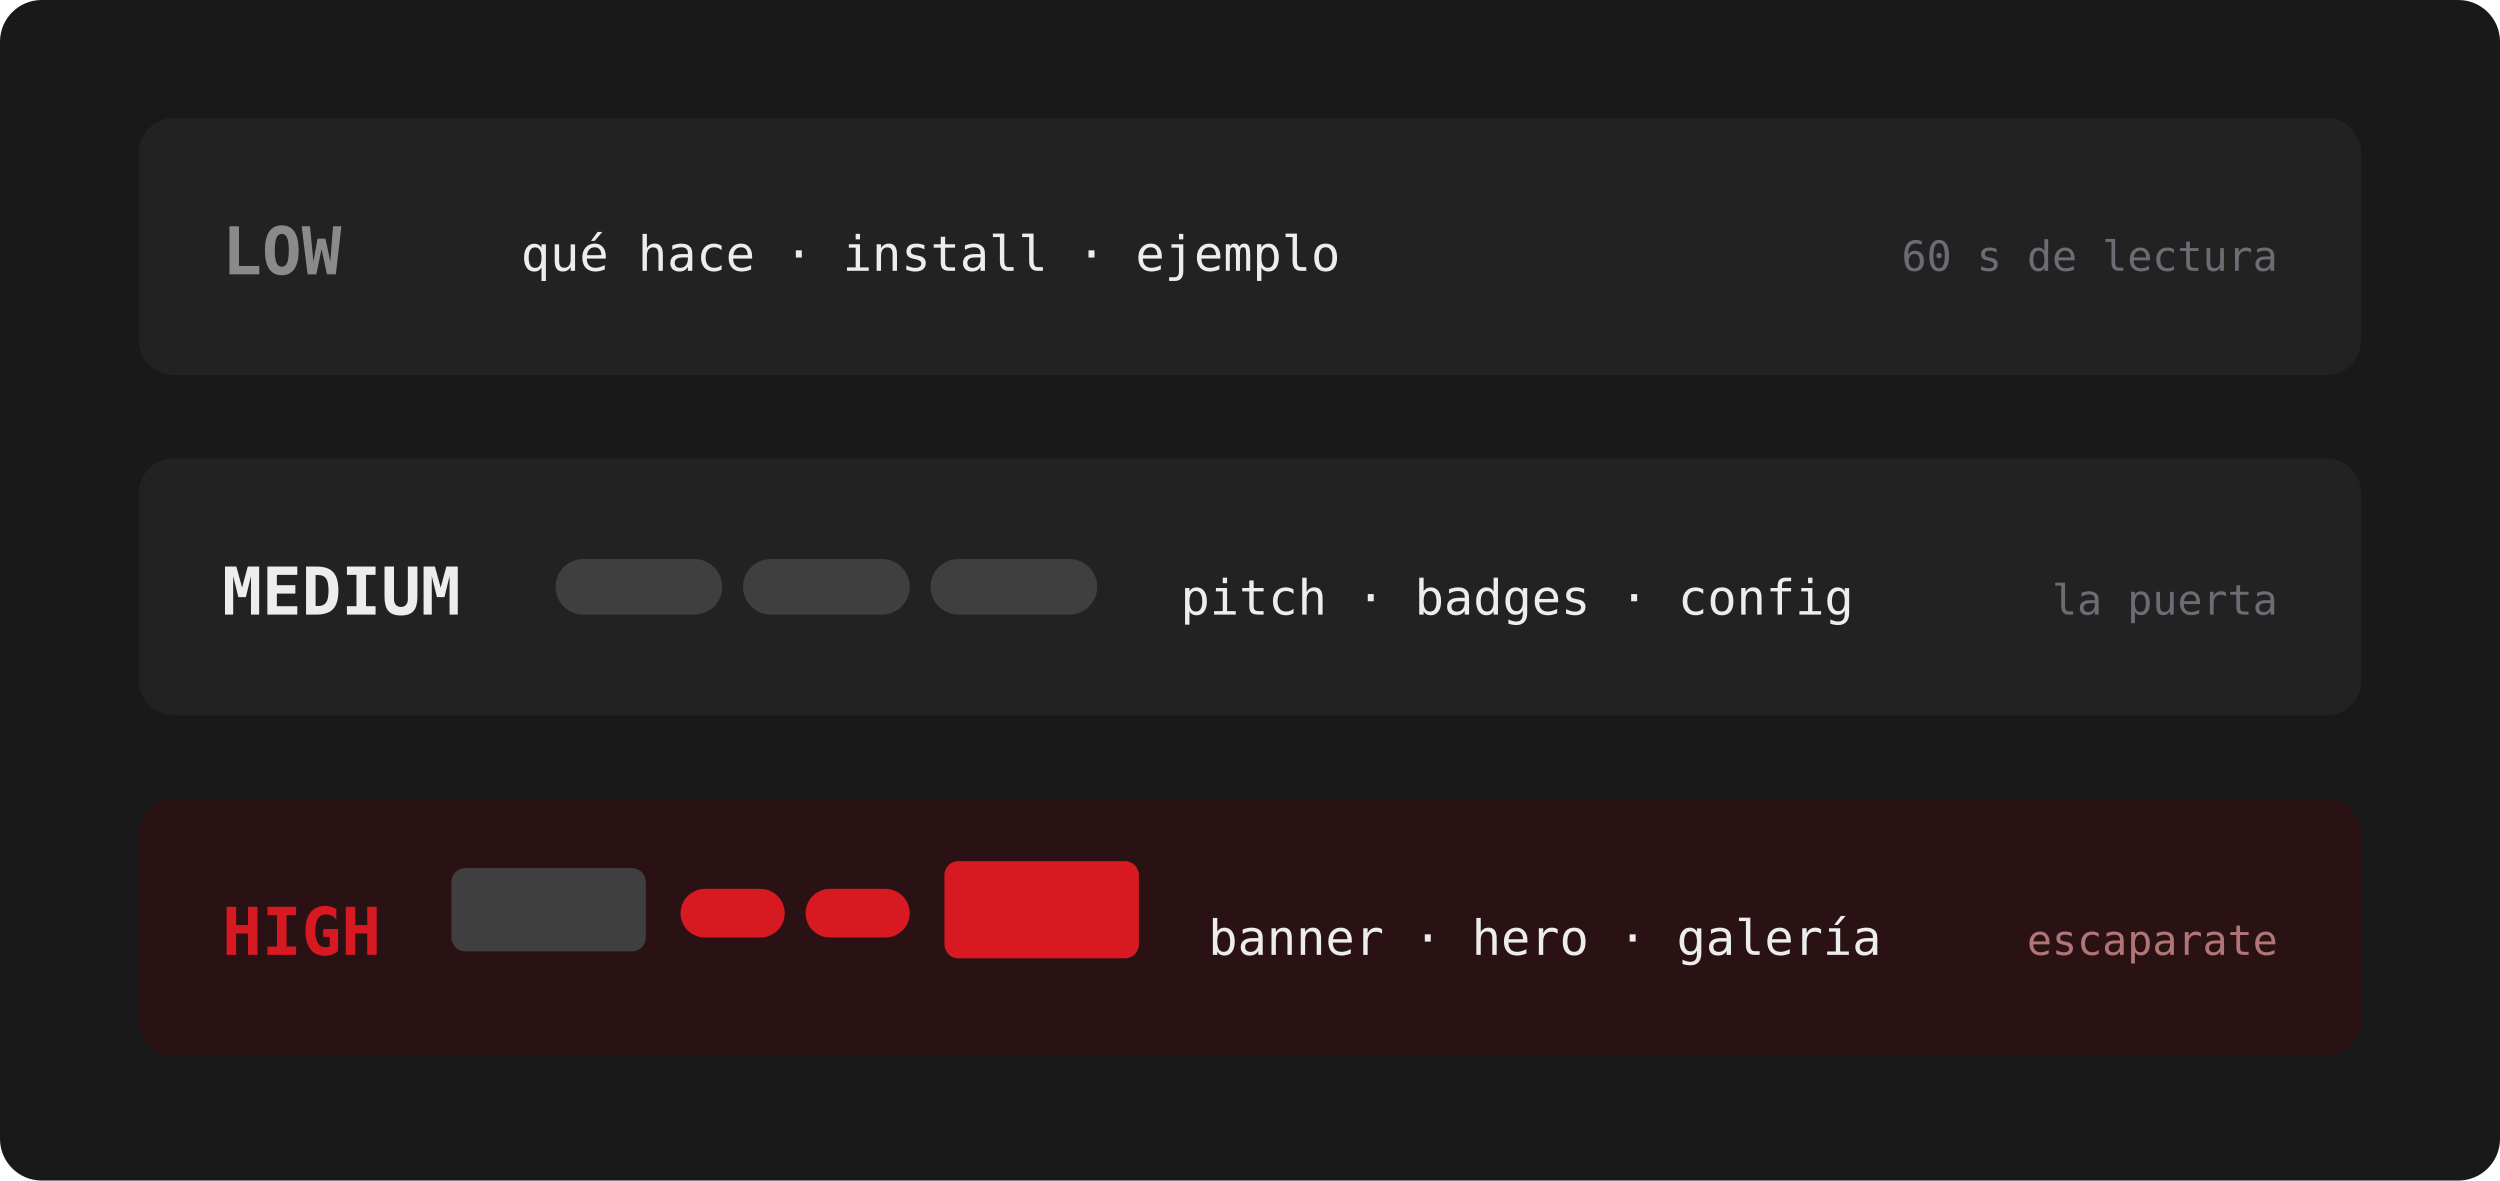
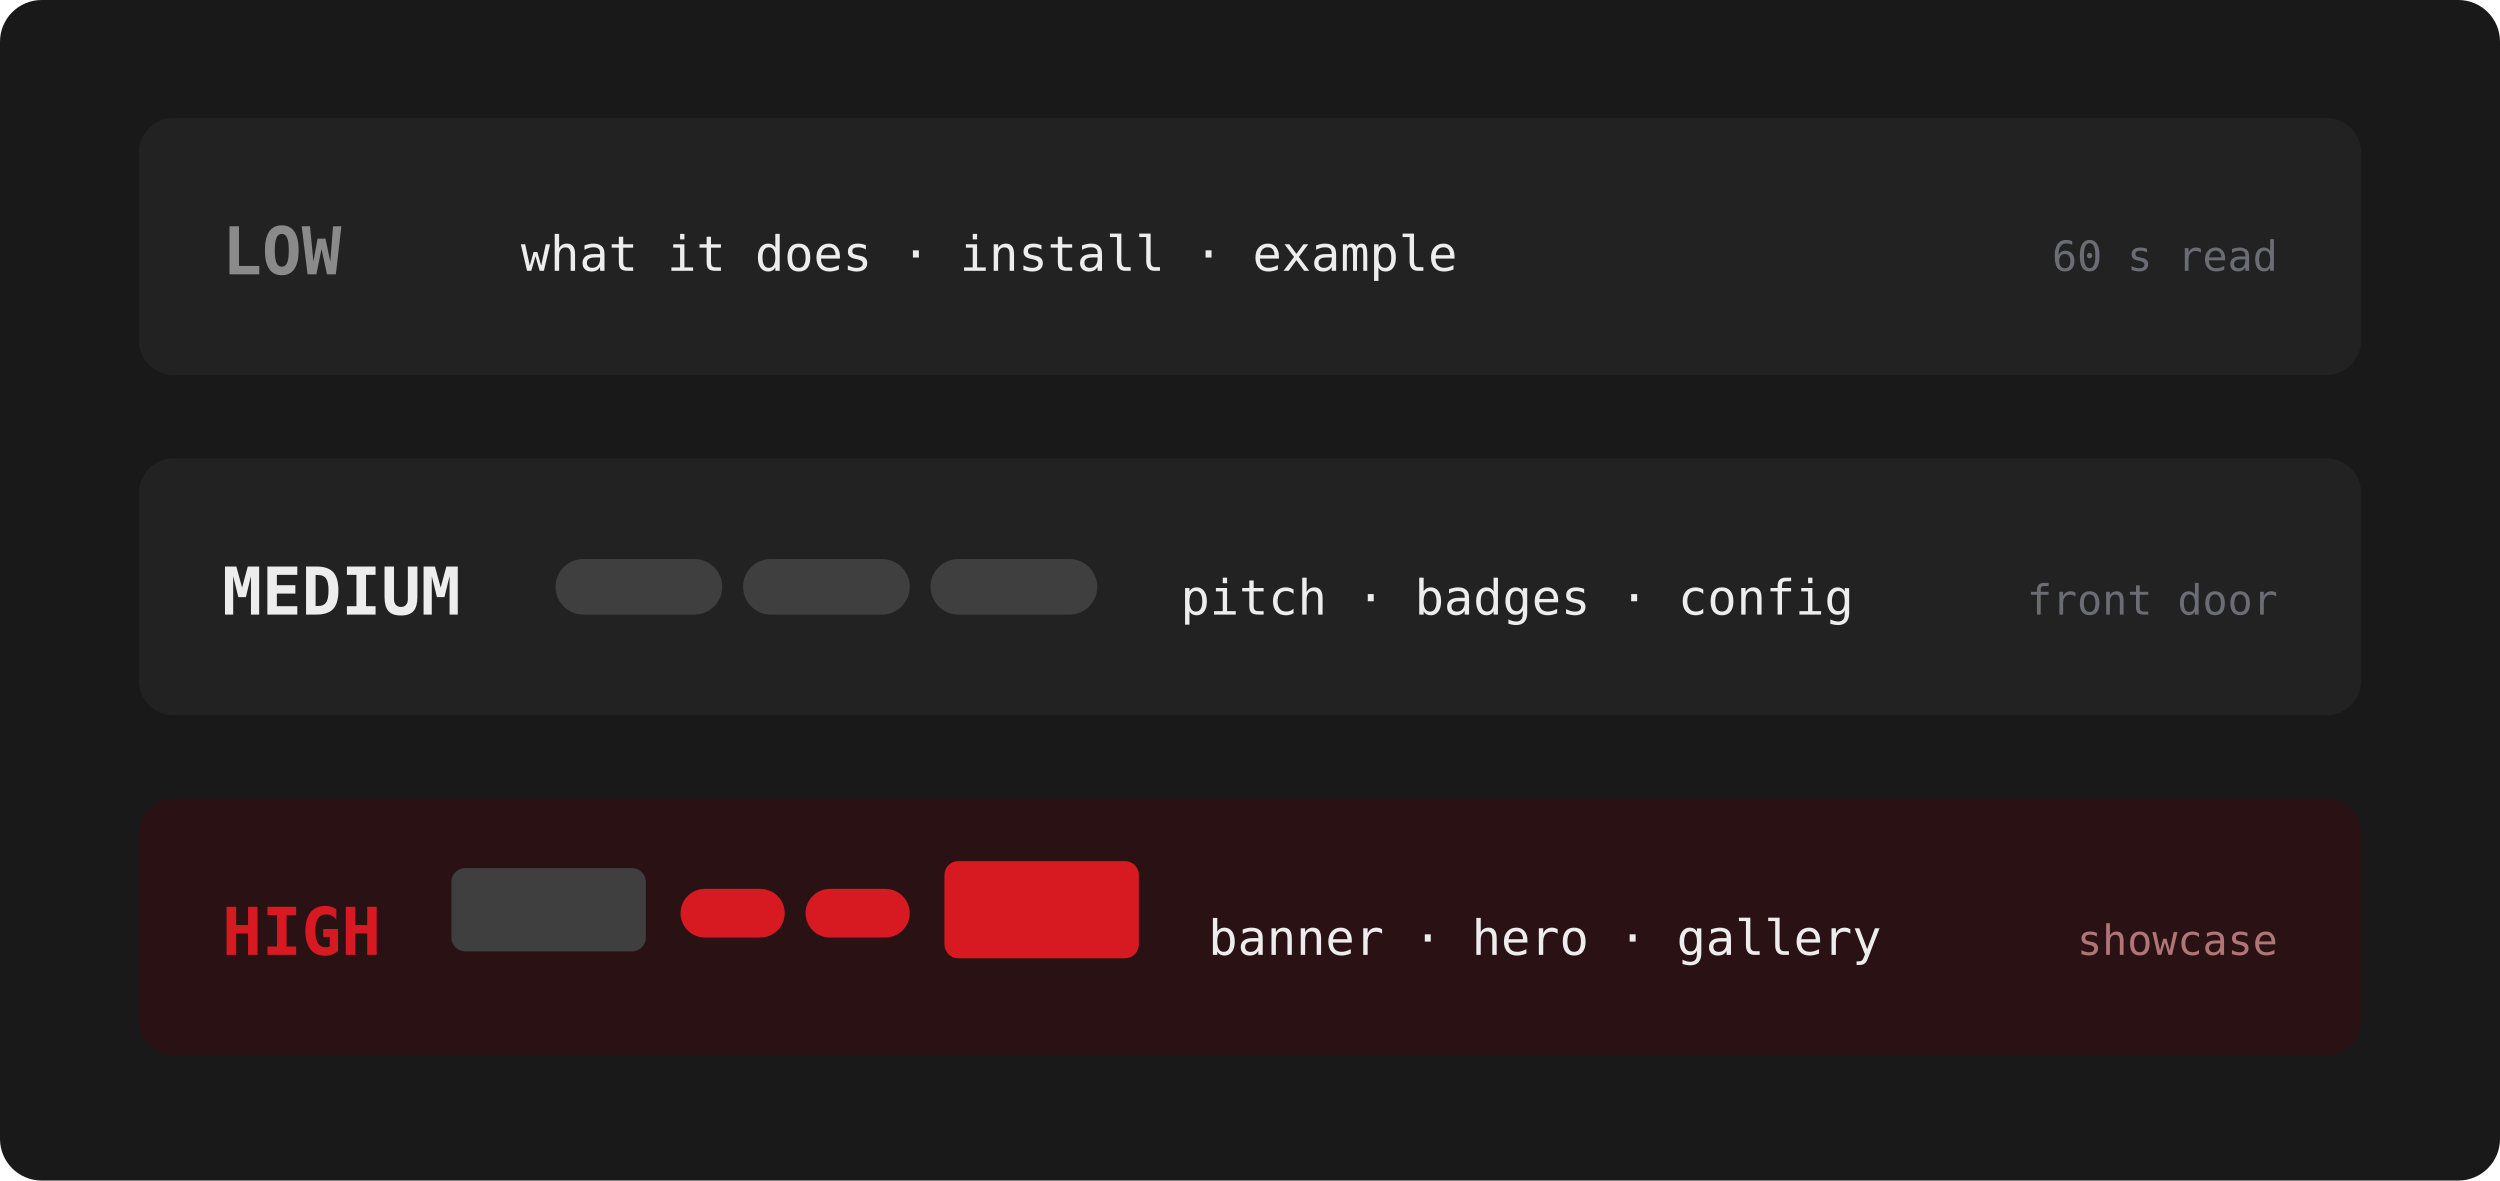
<svg xmlns="http://www.w3.org/2000/svg" width="720" height="340" viewBox="0 0 720 340" role="img" aria-label="the three readme-pro intensity levels">
  <rect width="720" height="340" rx="12" fill="#191919" />
  <rect x="40" y="34" width="640" height="74" rx="10" fill="#222222" />
  <text x="64" y="79" font-family="ui-monospace, Menlo, Consolas, monospace" font-size="19" font-weight="bold" fill="#8A8A8A">LOW</text>
-   <text x="150" y="78" font-family="ui-monospace, Menlo, Consolas, monospace" font-size="14" fill="#EDEDED">qué hace · install · ejemplo</text>
-   <text x="656" y="78" text-anchor="end" font-family="ui-monospace, Menlo, Consolas, monospace" font-size="12" fill="#6C6C74">60 s de lectura</text>
+   <text x="150" y="78" font-family="ui-monospace, Menlo, Consolas, monospace" font-size="14" fill="#EDEDED">what it does · install · example</text>
+   <text x="656" y="78" text-anchor="end" font-family="ui-monospace, Menlo, Consolas, monospace" font-size="12" fill="#6C6C74">60 s read</text>
  <rect x="40" y="132" width="640" height="74" rx="10" fill="#222222" />
  <text x="64" y="177" font-family="ui-monospace, Menlo, Consolas, monospace" font-size="19" font-weight="bold" fill="#EDEDED">MEDIUM</text>
  <rect x="160" y="161" width="48" height="16" rx="8" fill="#3F3F3F" />
  <rect x="214" y="161" width="48" height="16" rx="8" fill="#3F3F3F" />
  <rect x="268" y="161" width="48" height="16" rx="8" fill="#3F3F3F" />
  <text x="340" y="177" font-family="ui-monospace, Menlo, Consolas, monospace" font-size="14" fill="#EDEDED">pitch · badges · config</text>
-   <text x="656" y="177" text-anchor="end" font-family="ui-monospace, Menlo, Consolas, monospace" font-size="12" fill="#6C6C74">la puerta</text>
+   <text x="656" y="177" text-anchor="end" font-family="ui-monospace, Menlo, Consolas, monospace" font-size="12" fill="#6C6C74">front door</text>
  <rect x="40" y="230" width="640" height="74" rx="10" fill="#2A1214" />
  <text x="64" y="275" font-family="ui-monospace, Menlo, Consolas, monospace" font-size="19" font-weight="bold" fill="#D71921">HIGH</text>
  <rect x="130" y="250" width="56" height="24" rx="4" fill="#3F3F3F" />
  <rect x="196" y="256" width="30" height="14" rx="7" fill="#D71921" />
  <rect x="232" y="256" width="30" height="14" rx="7" fill="#D71921" />
  <rect x="272" y="248" width="56" height="28" rx="4" fill="#D71921" />
-   <text x="348" y="275" font-family="ui-monospace, Menlo, Consolas, monospace" font-size="14" fill="#EDEDED">banner · hero · galería</text>
-   <text x="656" y="275" text-anchor="end" font-family="ui-monospace, Menlo, Consolas, monospace" font-size="12" fill="#B07576">escaparate</text>
+   <text x="348" y="275" font-family="ui-monospace, Menlo, Consolas, monospace" font-size="14" fill="#EDEDED">banner · hero · gallery</text>
+   <text x="656" y="275" text-anchor="end" font-family="ui-monospace, Menlo, Consolas, monospace" font-size="12" fill="#B07576">showcase</text>
</svg>
